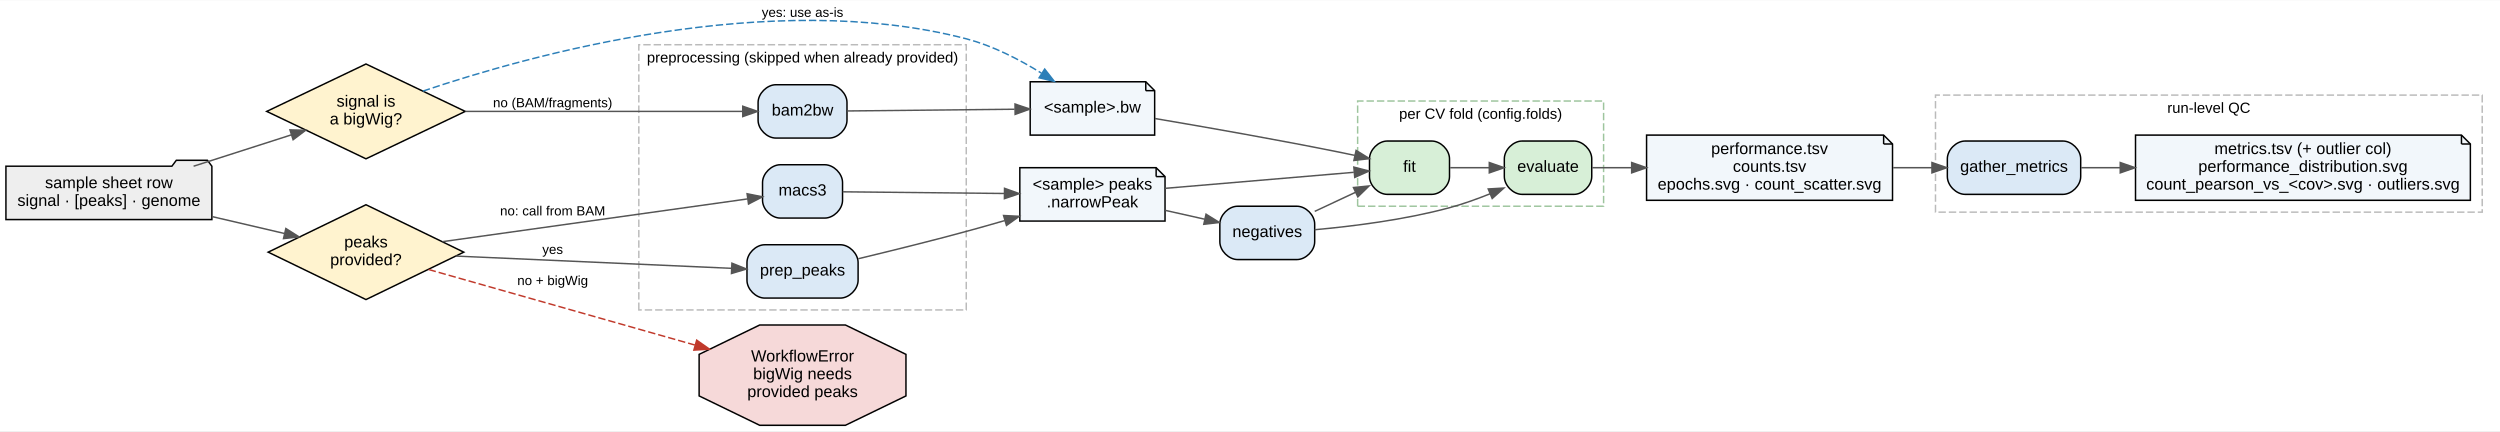
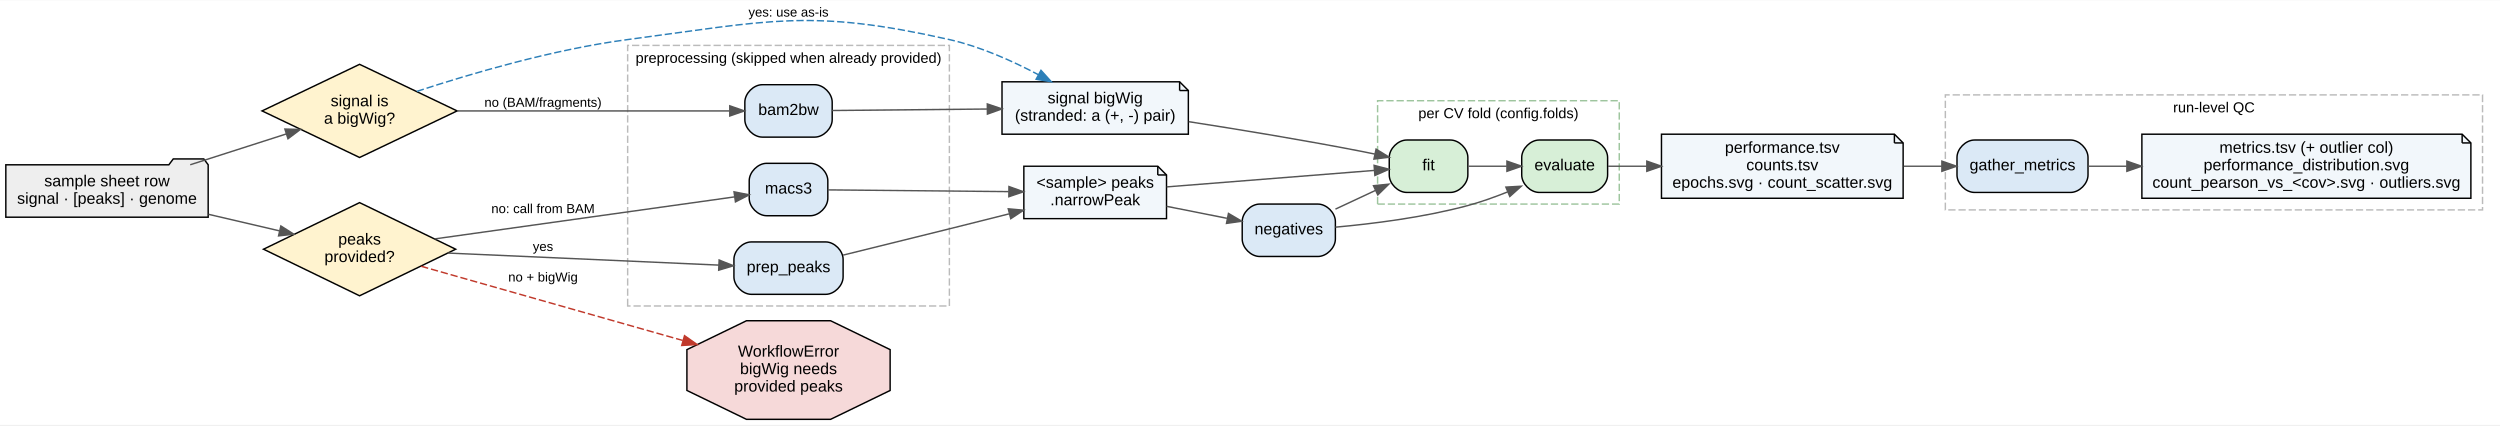
- <svg xmlns="http://www.w3.org/2000/svg" width="1687pt" height="291pt" viewBox="0.00 0.00 1687.30 290.68">
-   <g id="graph0" class="graph" transform="scale(1 1) rotate(0) translate(4 286.68)">
-     <polygon fill="white" stroke="transparent" points="-4,4 -4,-286.68 1683.3,-286.68 1683.3,4 -4,4" />
+ <svg xmlns="http://www.w3.org/2000/svg" width="1717pt" height="292pt" viewBox="0.00 0.00 1717.30 291.68">
+   <g id="graph0" class="graph" transform="scale(1 1) rotate(0) translate(4 287.68)">
+     <polygon fill="white" stroke="transparent" points="-4,4 -4,-287.68 1713.3,-287.68 1713.3,4 -4,4" />
    <g id="clust1" class="cluster">
      <polygon fill="white" stroke="#bbbbbb" stroke-dasharray="5,2" points="427.15,-77.68 427.15,-256.68 648.15,-256.68 648.15,-77.68 427.15,-77.68" />
      <text text-anchor="middle" x="537.65" y="-244.68" font-family="Arial" font-size="10.00">preprocessing (skipped when already provided)</text>
    </g>
    <g id="clust2" class="cluster">
-       <polygon fill="white" stroke="#9ec59e" stroke-dasharray="5,2" points="912.3,-147.68 912.3,-218.68 1078.3,-218.68 1078.3,-147.68 912.3,-147.68" />
-       <text text-anchor="middle" x="995.3" y="-206.68" font-family="Arial" font-size="10.00">per CV fold (config.folds)</text>
+       <polygon fill="white" stroke="#9ec59e" stroke-dasharray="5,2" points="942.3,-147.68 942.3,-218.68 1108.3,-218.68 1108.3,-147.68 942.3,-147.68" />
+       <text text-anchor="middle" x="1025.3" y="-206.68" font-family="Arial" font-size="10.00">per CV fold (config.folds)</text>
    </g>
    <g id="clust3" class="cluster">
-       <polygon fill="white" stroke="#bbbbbb" stroke-dasharray="5,2" points="1302.3,-143.68 1302.3,-222.68 1671.3,-222.68 1671.3,-143.68 1302.3,-143.68" />
-       <text text-anchor="middle" x="1486.8" y="-210.68" font-family="Arial" font-size="10.00">run-level QC</text>
+       <polygon fill="white" stroke="#bbbbbb" stroke-dasharray="5,2" points="1332.3,-143.68 1332.3,-222.68 1701.3,-222.68 1701.3,-143.68 1332.3,-143.68" />
+       <text text-anchor="middle" x="1516.8" y="-210.68" font-family="Arial" font-size="10.00">run-level QC</text>
    </g>
    <g id="node1" class="node">
      <polygon fill="#eeeeee" stroke="black" points="139,-174.68 136,-178.68 115,-178.68 112,-174.68 0,-174.68 0,-138.68 139,-138.68 139,-174.68" />
      <text text-anchor="middle" x="69.5" y="-159.88" font-family="Arial" font-size="11.00">sample sheet row</text>
      <text text-anchor="middle" x="69.5" y="-147.88" font-family="Arial" font-size="11.00">signal · [peaks] · genome</text>
    </g>
    <g id="node2" class="node">
      <polygon fill="#fff3cf" stroke="black" points="243,-243.68 176,-211.68 243,-179.68 310,-211.68 243,-243.68" />
      <text text-anchor="middle" x="243" y="-214.88" font-family="Arial" font-size="11.00">signal is</text>
      <text text-anchor="middle" x="243" y="-202.88" font-family="Arial" font-size="11.00">a bigWig?</text>
    </g>
    <g id="edge1" class="edge">
      <path fill="none" stroke="#555555" d="M126.66,-174.69C147.99,-181.53 172.11,-189.26 192.76,-195.89" />
      <polygon fill="#555555" stroke="#555555" points="191.7,-199.22 202.29,-198.94 193.83,-192.55 191.7,-199.22" />
    </g>
    <g id="node3" class="node">
      <polygon fill="#fff3cf" stroke="black" points="243,-148.68 177,-116.68 243,-84.68 309,-116.68 243,-148.68" />
      <text text-anchor="middle" x="243" y="-119.88" font-family="Arial" font-size="11.00">peaks</text>
      <text text-anchor="middle" x="243" y="-107.88" font-family="Arial" font-size="11.00">provided?</text>
    </g>
    <g id="edge5" class="edge">
      <path fill="none" stroke="#555555" d="M139.27,-140.64C155.47,-136.86 172.52,-132.88 187.97,-129.28" />
      <polygon fill="#555555" stroke="#555555" points="188.93,-132.65 197.87,-126.97 187.34,-125.83 188.93,-132.65" />
    </g>
    <g id="node4" class="node">
      <path fill="#dbe9f6" stroke="black" d="M555.65,-229.68C555.65,-229.68 519.65,-229.68 519.65,-229.68 513.65,-229.68 507.65,-223.68 507.65,-217.68 507.65,-217.68 507.65,-205.68 507.65,-205.68 507.65,-199.68 513.65,-193.68 519.65,-193.68 519.65,-193.68 555.65,-193.68 555.65,-193.68 561.65,-193.68 567.65,-199.68 567.65,-205.68 567.65,-205.68 567.65,-217.68 567.65,-217.68 567.65,-223.68 561.65,-229.68 555.65,-229.68" />
      <text text-anchor="middle" x="537.65" y="-208.88" font-family="Arial" font-size="11.00">bam2bw</text>
    </g>
    <g id="edge2" class="edge">
      <path fill="none" stroke="#555555" d="M310.04,-211.68C367.56,-211.68 449.05,-211.68 497.02,-211.68" />
      <polygon fill="#555555" stroke="#555555" points="497.3,-215.18 507.3,-211.68 497.3,-208.18 497.3,-215.18" />
      <text text-anchor="middle" x="369" y="-214.48" font-family="Arial" font-size="9.00">no (BAM/fragments)</text>
    </g>
    <g id="node7" class="node">
-       <polygon fill="#f2f7fb" stroke="black" points="769.3,-231.68 691.3,-231.68 691.3,-195.68 775.3,-195.68 775.3,-225.68 769.3,-231.68" />
-       <polyline fill="none" stroke="black" points="769.3,-231.68 769.3,-225.68 " />
-       <polyline fill="none" stroke="black" points="775.3,-225.68 769.3,-225.68 " />
-       <text text-anchor="middle" x="733.3" y="-210.88" font-family="Arial" font-size="11.00">&lt;sample&gt;.bw</text>
+       <polygon fill="#f2f7fb" stroke="black" points="806.3,-231.68 684.3,-231.68 684.3,-195.68 812.3,-195.68 812.3,-225.68 806.3,-231.68" />
+       <polyline fill="none" stroke="black" points="806.3,-231.68 806.3,-225.68 " />
+       <polyline fill="none" stroke="black" points="812.3,-225.68 806.3,-225.68 " />
+       <text text-anchor="middle" x="748.3" y="-216.88" font-family="Arial" font-size="11.00">signal bigWig</text>
+       <text text-anchor="middle" x="748.3" y="-204.88" font-family="Arial" font-size="11.00">(stranded: a (+, -) pair)</text>
    </g>
    <g id="edge4" class="edge">
-       <path fill="none" stroke="#2c7fb8" stroke-dasharray="5,2" d="M281.4,-225.36C353.47,-249.74 516.14,-295.04 648.15,-260.68 665.98,-256.03 684.05,-246.69 698.84,-237.54" />
-       <polygon fill="#2c7fb8" stroke="#2c7fb8" points="701.08,-240.26 707.6,-231.92 697.3,-234.37 701.08,-240.26" />
-       <text text-anchor="middle" x="537.65" y="-275.48" font-family="Arial" font-size="9.00">yes: use as-is</text>
+       <path fill="none" stroke="#2c7fb8" stroke-dasharray="5,2" d="M282.35,-225.09C319,-237.14 376.08,-253.96 427.15,-260.68 524.53,-273.48 552.32,-282.24 648.15,-260.68 669.36,-255.9 691.36,-246.05 709.23,-236.59" />
+       <polygon fill="#2c7fb8" stroke="#2c7fb8" points="711.07,-239.57 718.17,-231.71 707.72,-233.43 711.07,-239.57" />
+       <text text-anchor="middle" x="537.65" y="-276.48" font-family="Arial" font-size="9.00">yes: use as-is</text>
    </g>
    <g id="node5" class="node">
      <path fill="#dbe9f6" stroke="black" d="M552.65,-175.68C552.65,-175.68 522.65,-175.68 522.65,-175.68 516.65,-175.68 510.65,-169.68 510.65,-163.68 510.65,-163.68 510.65,-151.68 510.65,-151.68 510.65,-145.68 516.65,-139.68 522.65,-139.68 522.65,-139.68 552.65,-139.68 552.65,-139.68 558.65,-139.68 564.65,-145.68 564.65,-151.68 564.65,-151.68 564.65,-163.68 564.65,-163.68 564.65,-169.68 558.65,-175.68 552.65,-175.68" />
      <text text-anchor="middle" x="537.65" y="-154.88" font-family="Arial" font-size="11.00">macs3</text>
    </g>
    <g id="edge8" class="edge">
      <path fill="none" stroke="#555555" d="M294.64,-123.77C353.41,-132 448.86,-145.38 500.57,-152.62" />
      <polygon fill="#555555" stroke="#555555" points="500.22,-156.11 510.61,-154.03 501.2,-149.17 500.22,-156.11" />
      <text text-anchor="middle" x="369" y="-141.48" font-family="Arial" font-size="9.00">no: call from BAM</text>
    </g>
    <g id="node6" class="node">
      <path fill="#dbe9f6" stroke="black" d="M563.15,-121.68C563.15,-121.68 512.15,-121.68 512.15,-121.68 506.15,-121.68 500.15,-115.68 500.15,-109.68 500.15,-109.68 500.15,-97.68 500.15,-97.68 500.15,-91.68 506.15,-85.68 512.15,-85.68 512.15,-85.68 563.15,-85.68 563.15,-85.68 569.15,-85.68 575.15,-91.68 575.15,-97.68 575.15,-97.68 575.15,-109.68 575.15,-109.68 575.15,-115.68 569.15,-121.68 563.15,-121.68" />
      <text text-anchor="middle" x="537.65" y="-100.88" font-family="Arial" font-size="11.00">prep_peaks</text>
    </g>
    <g id="edge6" class="edge">
      <path fill="none" stroke="#555555" d="M303.57,-114.03C358.61,-111.58 439.27,-108 489.82,-105.76" />
      <polygon fill="#555555" stroke="#555555" points="489.99,-109.25 499.83,-105.31 489.68,-102.26 489.99,-109.25" />
      <text text-anchor="middle" x="369" y="-115.48" font-family="Arial" font-size="9.00">yes</text>
    </g>
    <g id="node9" class="node">
      <polygon fill="#f6d9d9" stroke="black" points="607.45,-19.65 607.45,-47.7 566.56,-67.53 508.74,-67.53 467.85,-47.7 467.85,-19.65 508.74,0.18 566.56,0.18 607.45,-19.65" />
      <text text-anchor="middle" x="537.65" y="-42.88" font-family="Arial" font-size="11.00">WorkflowError</text>
      <text text-anchor="middle" x="537.65" y="-30.88" font-family="Arial" font-size="11.00">bigWig needs</text>
      <text text-anchor="middle" x="537.65" y="-18.88" font-family="Arial" font-size="11.00">provided peaks</text>
    </g>
    <g id="edge10" class="edge">
      <path fill="none" stroke="#c0392b" stroke-dasharray="5,2" d="M285.31,-104.96C331.9,-91.74 408.53,-70.01 464.95,-54.01" />
      <polygon fill="#c0392b" stroke="#c0392b" points="466.21,-57.29 474.88,-51.19 464.3,-50.56 466.21,-57.29" />
      <text text-anchor="middle" x="369" y="-94.48" font-family="Arial" font-size="9.00">no + bigWig</text>
    </g>
    <g id="edge3" class="edge">
-       <path fill="none" stroke="#555555" d="M568.06,-211.98C597.91,-212.29 644.74,-212.77 680.77,-213.14" />
-       <polygon fill="#555555" stroke="#555555" points="681.06,-216.65 691.09,-213.25 681.13,-209.65 681.06,-216.65" />
+       <path fill="none" stroke="#555555" d="M567.66,-211.95C595.09,-212.22 637.39,-212.62 674.06,-212.97" />
+       <polygon fill="#555555" stroke="#555555" points="674.2,-216.48 684.24,-213.07 674.27,-209.48 674.2,-216.48" />
    </g>
    <g id="node8" class="node">
-       <polygon fill="#f2f7fb" stroke="black" points="776.3,-173.68 684.3,-173.68 684.3,-137.68 782.3,-137.68 782.3,-167.68 776.3,-173.68" />
-       <polyline fill="none" stroke="black" points="776.3,-173.68 776.3,-167.68 " />
-       <polyline fill="none" stroke="black" points="782.3,-167.68 776.3,-167.68 " />
-       <text text-anchor="middle" x="733.3" y="-158.88" font-family="Arial" font-size="11.00">&lt;sample&gt; peaks</text>
-       <text text-anchor="middle" x="733.3" y="-146.88" font-family="Arial" font-size="11.00">.narrowPeak</text>
+       <polygon fill="#f2f7fb" stroke="black" points="791.3,-173.68 699.3,-173.68 699.3,-137.68 797.3,-137.68 797.3,-167.68 791.3,-173.68" />
+       <polyline fill="none" stroke="black" points="791.3,-173.68 791.3,-167.68 " />
+       <polyline fill="none" stroke="black" points="797.3,-167.68 791.3,-167.68 " />
+       <text text-anchor="middle" x="748.3" y="-158.88" font-family="Arial" font-size="11.00">&lt;sample&gt; peaks</text>
+       <text text-anchor="middle" x="748.3" y="-146.88" font-family="Arial" font-size="11.00">.narrowPeak</text>
    </g>
    <g id="edge9" class="edge">
-       <path fill="none" stroke="#555555" d="M564.76,-157.41C592.6,-157.12 637.59,-156.65 673.93,-156.28" />
-       <polygon fill="#555555" stroke="#555555" points="673.97,-159.78 683.94,-156.18 673.9,-152.78 673.97,-159.78" />
+       <path fill="none" stroke="#555555" d="M564.65,-157.43C595.57,-157.13 648.11,-156.63 688.93,-156.24" />
+       <polygon fill="#555555" stroke="#555555" points="689.07,-159.73 699.03,-156.14 689,-152.73 689.07,-159.73" />
    </g>
    <g id="edge7" class="edge">
-       <path fill="none" stroke="#555555" d="M575.26,-112.25C596.59,-117.36 623.96,-124.11 648.15,-130.68 656.59,-132.97 665.48,-135.49 674.18,-138.02" />
-       <polygon fill="#555555" stroke="#555555" points="673.32,-141.42 683.91,-140.88 675.3,-134.7 673.32,-141.42" />
+       <path fill="none" stroke="#555555" d="M575.16,-112.63C596.46,-117.86 623.83,-124.61 648.15,-130.68 661.39,-133.98 675.63,-137.55 689.06,-140.94" />
+       <polygon fill="#555555" stroke="#555555" points="688.6,-144.43 699.15,-143.48 690.31,-137.64 688.6,-144.43" />
    </g>
    <g id="node11" class="node">
-       <path fill="#d7efd7" stroke="black" d="M962.3,-191.68C962.3,-191.68 932.3,-191.68 932.3,-191.68 926.3,-191.68 920.3,-185.68 920.3,-179.68 920.3,-179.68 920.3,-167.68 920.3,-167.68 920.3,-161.68 926.3,-155.68 932.3,-155.68 932.3,-155.68 962.3,-155.68 962.3,-155.68 968.3,-155.68 974.3,-161.68 974.3,-167.68 974.3,-167.68 974.3,-179.68 974.3,-179.68 974.3,-185.68 968.3,-191.68 962.3,-191.68" />
-       <text text-anchor="middle" x="947.3" y="-170.88" font-family="Arial" font-size="11.00">fit</text>
+       <path fill="#d7efd7" stroke="black" d="M992.3,-191.68C992.3,-191.68 962.3,-191.68 962.3,-191.68 956.3,-191.68 950.3,-185.68 950.3,-179.68 950.3,-179.68 950.3,-167.68 950.3,-167.68 950.3,-161.68 956.3,-155.68 962.3,-155.68 962.3,-155.68 992.3,-155.68 992.3,-155.68 998.3,-155.68 1004.3,-161.68 1004.3,-167.68 1004.3,-167.68 1004.3,-179.68 1004.3,-179.68 1004.3,-185.68 998.3,-191.68 992.3,-191.68" />
+       <text text-anchor="middle" x="977.3" y="-170.88" font-family="Arial" font-size="11.00">fit</text>
    </g>
    <g id="edge12" class="edge">
-       <path fill="none" stroke="#555555" d="M775.48,-206.87C809.55,-201.12 859.18,-192.42 902.3,-183.68 904.94,-183.14 907.67,-182.57 910.41,-181.98" />
-       <polygon fill="#555555" stroke="#555555" points="911.27,-185.37 920.28,-179.8 909.76,-178.54 911.27,-185.37" />
+       <path fill="none" stroke="#555555" d="M812.56,-204.28C847.89,-198.79 892.64,-191.43 932.3,-183.68 934.94,-183.16 937.68,-182.6 940.42,-182.02" />
+       <polygon fill="#555555" stroke="#555555" points="941.27,-185.42 950.29,-179.86 939.78,-178.58 941.27,-185.42" />
    </g>
    <g id="node10" class="node">
-       <path fill="#dbe9f6" stroke="black" d="M871.3,-147.68C871.3,-147.68 831.3,-147.68 831.3,-147.68 825.3,-147.68 819.3,-141.68 819.3,-135.68 819.3,-135.68 819.3,-123.68 819.3,-123.68 819.3,-117.68 825.3,-111.68 831.3,-111.68 831.3,-111.68 871.3,-111.68 871.3,-111.68 877.3,-111.68 883.3,-117.68 883.3,-123.68 883.3,-123.68 883.3,-135.68 883.3,-135.68 883.3,-141.68 877.3,-147.68 871.3,-147.68" />
-       <text text-anchor="middle" x="851.3" y="-126.88" font-family="Arial" font-size="11.00">negatives</text>
+       <path fill="#dbe9f6" stroke="black" d="M901.3,-147.68C901.3,-147.68 861.3,-147.68 861.3,-147.68 855.3,-147.68 849.3,-141.68 849.3,-135.68 849.3,-135.68 849.3,-123.68 849.3,-123.68 849.3,-117.68 855.3,-111.68 861.3,-111.68 861.3,-111.68 901.3,-111.68 901.3,-111.68 907.3,-111.68 913.3,-117.68 913.3,-123.68 913.3,-123.68 913.3,-135.68 913.3,-135.68 913.3,-141.68 907.3,-147.68 901.3,-147.68" />
+       <text text-anchor="middle" x="881.3" y="-126.88" font-family="Arial" font-size="11.00">negatives</text>
    </g>
    <g id="edge11" class="edge">
-       <path fill="none" stroke="#555555" d="M782.48,-144.88C791.34,-142.89 800.52,-140.83 809.14,-138.9" />
-       <polygon fill="#555555" stroke="#555555" points="809.98,-142.3 818.97,-136.7 808.45,-135.47 809.98,-142.3" />
+       <path fill="none" stroke="#555555" d="M797.33,-146.14C810.93,-143.44 825.61,-140.53 838.79,-137.91" />
+       <polygon fill="#555555" stroke="#555555" points="839.86,-141.27 848.99,-135.89 838.5,-134.4 839.86,-141.27" />
    </g>
    <g id="edge13" class="edge">
-       <path fill="none" stroke="#555555" d="M782.4,-159.76C821.04,-163.04 874.48,-167.58 909.7,-170.57" />
-       <polygon fill="#555555" stroke="#555555" points="909.74,-174.09 920,-171.44 910.34,-167.11 909.74,-174.09" />
+       <path fill="none" stroke="#555555" d="M797.44,-159.49C840.03,-162.87 901.24,-167.72 939.87,-170.79" />
+       <polygon fill="#555555" stroke="#555555" points="939.89,-174.3 950.13,-171.6 940.44,-167.32 939.89,-174.3" />
    </g>
    <g id="edge14" class="edge">
-       <path fill="none" stroke="#555555" d="M883.34,-144.21C892.15,-148.33 901.81,-152.85 910.86,-157.09" />
-       <polygon fill="#555555" stroke="#555555" points="909.47,-160.3 920.01,-161.37 912.43,-153.96 909.47,-160.3" />
+       <path fill="none" stroke="#555555" d="M913.34,-144.21C922.15,-148.33 931.81,-152.85 940.86,-157.09" />
+       <polygon fill="#555555" stroke="#555555" points="939.47,-160.3 950.01,-161.37 942.43,-153.96 939.47,-160.3" />
    </g>
    <g id="node12" class="node">
-       <path fill="#d7efd7" stroke="black" d="M1058.3,-191.68C1058.3,-191.68 1023.3,-191.68 1023.3,-191.68 1017.3,-191.68 1011.3,-185.68 1011.3,-179.68 1011.3,-179.68 1011.3,-167.68 1011.3,-167.68 1011.3,-161.68 1017.3,-155.68 1023.3,-155.68 1023.3,-155.68 1058.3,-155.68 1058.3,-155.68 1064.3,-155.68 1070.3,-161.68 1070.3,-167.68 1070.3,-167.68 1070.3,-179.68 1070.3,-179.68 1070.3,-185.68 1064.3,-191.68 1058.3,-191.68" />
-       <text text-anchor="middle" x="1040.8" y="-170.88" font-family="Arial" font-size="11.00">evaluate</text>
+       <path fill="#d7efd7" stroke="black" d="M1088.3,-191.68C1088.3,-191.68 1053.3,-191.68 1053.3,-191.68 1047.3,-191.68 1041.3,-185.68 1041.3,-179.68 1041.3,-179.68 1041.3,-167.68 1041.3,-167.68 1041.3,-161.68 1047.3,-155.68 1053.3,-155.68 1053.3,-155.68 1088.3,-155.68 1088.3,-155.68 1094.3,-155.68 1100.3,-161.68 1100.3,-167.68 1100.3,-167.68 1100.3,-179.68 1100.3,-179.68 1100.3,-185.68 1094.3,-191.68 1088.3,-191.68" />
+       <text text-anchor="middle" x="1070.8" y="-170.88" font-family="Arial" font-size="11.00">evaluate</text>
    </g>
    <g id="edge15" class="edge">
-       <path fill="none" stroke="#555555" d="M883.31,-131.82C908.23,-134.07 943.96,-138.45 974.3,-146.68 983.36,-149.13 992.85,-152.53 1001.7,-156.08" />
-       <polygon fill="#555555" stroke="#555555" points="1000.42,-159.34 1011,-159.96 1003.12,-152.88 1000.42,-159.34" />
+       <path fill="none" stroke="#555555" d="M913.31,-131.82C938.23,-134.07 973.96,-138.45 1004.3,-146.68 1013.36,-149.13 1022.85,-152.53 1031.7,-156.08" />
+       <polygon fill="#555555" stroke="#555555" points="1030.42,-159.34 1041,-159.96 1033.12,-152.88 1030.42,-159.34" />
    </g>
    <g id="edge16" class="edge">
-       <path fill="none" stroke="#555555" d="M974.76,-173.68C982.96,-173.68 992.16,-173.68 1001.01,-173.68" />
-       <polygon fill="#555555" stroke="#555555" points="1001.15,-177.18 1011.15,-173.68 1001.15,-170.18 1001.15,-177.18" />
+       <path fill="none" stroke="#555555" d="M1004.76,-173.68C1012.96,-173.68 1022.16,-173.68 1031.01,-173.68" />
+       <polygon fill="#555555" stroke="#555555" points="1031.15,-177.18 1041.15,-173.68 1031.15,-170.18 1031.15,-177.18" />
    </g>
    <g id="node13" class="node">
-       <polygon fill="#f2f7fb" stroke="black" points="1267.3,-195.68 1107.3,-195.68 1107.3,-151.68 1273.3,-151.68 1273.3,-189.68 1267.3,-195.68" />
-       <polyline fill="none" stroke="black" points="1267.3,-195.68 1267.3,-189.68 " />
-       <polyline fill="none" stroke="black" points="1273.3,-189.68 1267.3,-189.68 " />
-       <text text-anchor="middle" x="1190.3" y="-182.88" font-family="Arial" font-size="11.00">performance.tsv</text>
-       <text text-anchor="middle" x="1190.3" y="-170.88" font-family="Arial" font-size="11.00">counts.tsv</text>
-       <text text-anchor="middle" x="1190.3" y="-158.88" font-family="Arial" font-size="11.00">epochs.svg · count_scatter.svg</text>
+       <polygon fill="#f2f7fb" stroke="black" points="1297.3,-195.68 1137.3,-195.68 1137.3,-151.68 1303.3,-151.68 1303.3,-189.68 1297.3,-195.68" />
+       <polyline fill="none" stroke="black" points="1297.3,-195.68 1297.3,-189.68 " />
+       <polyline fill="none" stroke="black" points="1303.3,-189.68 1297.3,-189.68 " />
+       <text text-anchor="middle" x="1220.3" y="-182.88" font-family="Arial" font-size="11.00">performance.tsv</text>
+       <text text-anchor="middle" x="1220.3" y="-170.88" font-family="Arial" font-size="11.00">counts.tsv</text>
+       <text text-anchor="middle" x="1220.3" y="-158.88" font-family="Arial" font-size="11.00">epochs.svg · count_scatter.svg</text>
    </g>
    <g id="edge17" class="edge">
-       <path fill="none" stroke="#555555" d="M1070.59,-173.68C1078.55,-173.68 1087.65,-173.68 1097.18,-173.68" />
-       <polygon fill="#555555" stroke="#555555" points="1097.24,-177.18 1107.24,-173.68 1097.24,-170.18 1097.24,-177.18" />
+       <path fill="none" stroke="#555555" d="M1100.59,-173.68C1108.55,-173.68 1117.65,-173.68 1127.18,-173.68" />
+       <polygon fill="#555555" stroke="#555555" points="1127.24,-177.18 1137.24,-173.68 1127.24,-170.18 1127.24,-177.18" />
    </g>
    <g id="node14" class="node">
-       <path fill="#dbe9f6" stroke="black" d="M1388.3,-191.68C1388.3,-191.68 1322.3,-191.68 1322.3,-191.68 1316.3,-191.68 1310.3,-185.68 1310.3,-179.68 1310.3,-179.68 1310.3,-167.68 1310.3,-167.68 1310.3,-161.68 1316.3,-155.68 1322.3,-155.68 1322.3,-155.68 1388.3,-155.68 1388.3,-155.68 1394.3,-155.68 1400.3,-161.68 1400.3,-167.68 1400.3,-167.68 1400.3,-179.68 1400.3,-179.68 1400.3,-185.68 1394.3,-191.68 1388.3,-191.68" />
-       <text text-anchor="middle" x="1355.3" y="-170.88" font-family="Arial" font-size="11.00">gather_metrics</text>
+       <path fill="#dbe9f6" stroke="black" d="M1418.3,-191.68C1418.3,-191.68 1352.3,-191.68 1352.3,-191.68 1346.3,-191.68 1340.3,-185.68 1340.3,-179.68 1340.3,-179.68 1340.3,-167.68 1340.3,-167.68 1340.3,-161.68 1346.3,-155.68 1352.3,-155.68 1352.3,-155.68 1418.3,-155.68 1418.3,-155.68 1424.3,-155.68 1430.3,-161.68 1430.3,-167.68 1430.3,-167.68 1430.3,-179.68 1430.3,-179.68 1430.3,-185.68 1424.3,-191.68 1418.3,-191.68" />
+       <text text-anchor="middle" x="1385.3" y="-170.88" font-family="Arial" font-size="11.00">gather_metrics</text>
    </g>
    <g id="edge18" class="edge">
-       <path fill="none" stroke="#555555" d="M1273.75,-173.68C1282.62,-173.68 1291.48,-173.68 1299.9,-173.68" />
-       <polygon fill="#555555" stroke="#555555" points="1299.92,-177.18 1309.92,-173.68 1299.92,-170.18 1299.92,-177.18" />
+       <path fill="none" stroke="#555555" d="M1303.75,-173.68C1312.62,-173.68 1321.48,-173.68 1329.9,-173.68" />
+       <polygon fill="#555555" stroke="#555555" points="1329.92,-177.18 1339.92,-173.68 1329.92,-170.18 1329.92,-177.18" />
    </g>
    <g id="node15" class="node">
-       <polygon fill="#f2f7fb" stroke="black" points="1657.3,-195.68 1437.3,-195.68 1437.3,-151.68 1663.3,-151.68 1663.3,-189.68 1657.3,-195.68" />
-       <polyline fill="none" stroke="black" points="1657.3,-195.68 1657.3,-189.68 " />
-       <polyline fill="none" stroke="black" points="1663.3,-189.68 1657.3,-189.68 " />
-       <text text-anchor="middle" x="1550.3" y="-182.88" font-family="Arial" font-size="11.00">metrics.tsv (+ outlier col)</text>
-       <text text-anchor="middle" x="1550.3" y="-170.88" font-family="Arial" font-size="11.00">performance_distribution.svg</text>
-       <text text-anchor="middle" x="1550.3" y="-158.88" font-family="Arial" font-size="11.00">count_pearson_vs_&lt;cov&gt;.svg · outliers.svg</text>
+       <polygon fill="#f2f7fb" stroke="black" points="1687.3,-195.68 1467.3,-195.68 1467.3,-151.68 1693.3,-151.68 1693.3,-189.68 1687.3,-195.68" />
+       <polyline fill="none" stroke="black" points="1687.3,-195.68 1687.3,-189.68 " />
+       <polyline fill="none" stroke="black" points="1693.3,-189.68 1687.3,-189.68 " />
+       <text text-anchor="middle" x="1580.3" y="-182.88" font-family="Arial" font-size="11.00">metrics.tsv (+ outlier col)</text>
+       <text text-anchor="middle" x="1580.3" y="-170.88" font-family="Arial" font-size="11.00">performance_distribution.svg</text>
+       <text text-anchor="middle" x="1580.3" y="-158.88" font-family="Arial" font-size="11.00">count_pearson_vs_&lt;cov&gt;.svg · outliers.svg</text>
    </g>
    <g id="edge19" class="edge">
-       <path fill="none" stroke="#555555" d="M1400.57,-173.68C1408.75,-173.68 1417.64,-173.68 1426.87,-173.68" />
-       <polygon fill="#555555" stroke="#555555" points="1427,-177.18 1437,-173.68 1427,-170.18 1427,-177.18" />
+       <path fill="none" stroke="#555555" d="M1430.57,-173.68C1438.75,-173.68 1447.64,-173.68 1456.87,-173.68" />
+       <polygon fill="#555555" stroke="#555555" points="1457,-177.18 1467,-173.68 1457,-170.18 1457,-177.18" />
    </g>
  </g>
</svg>
